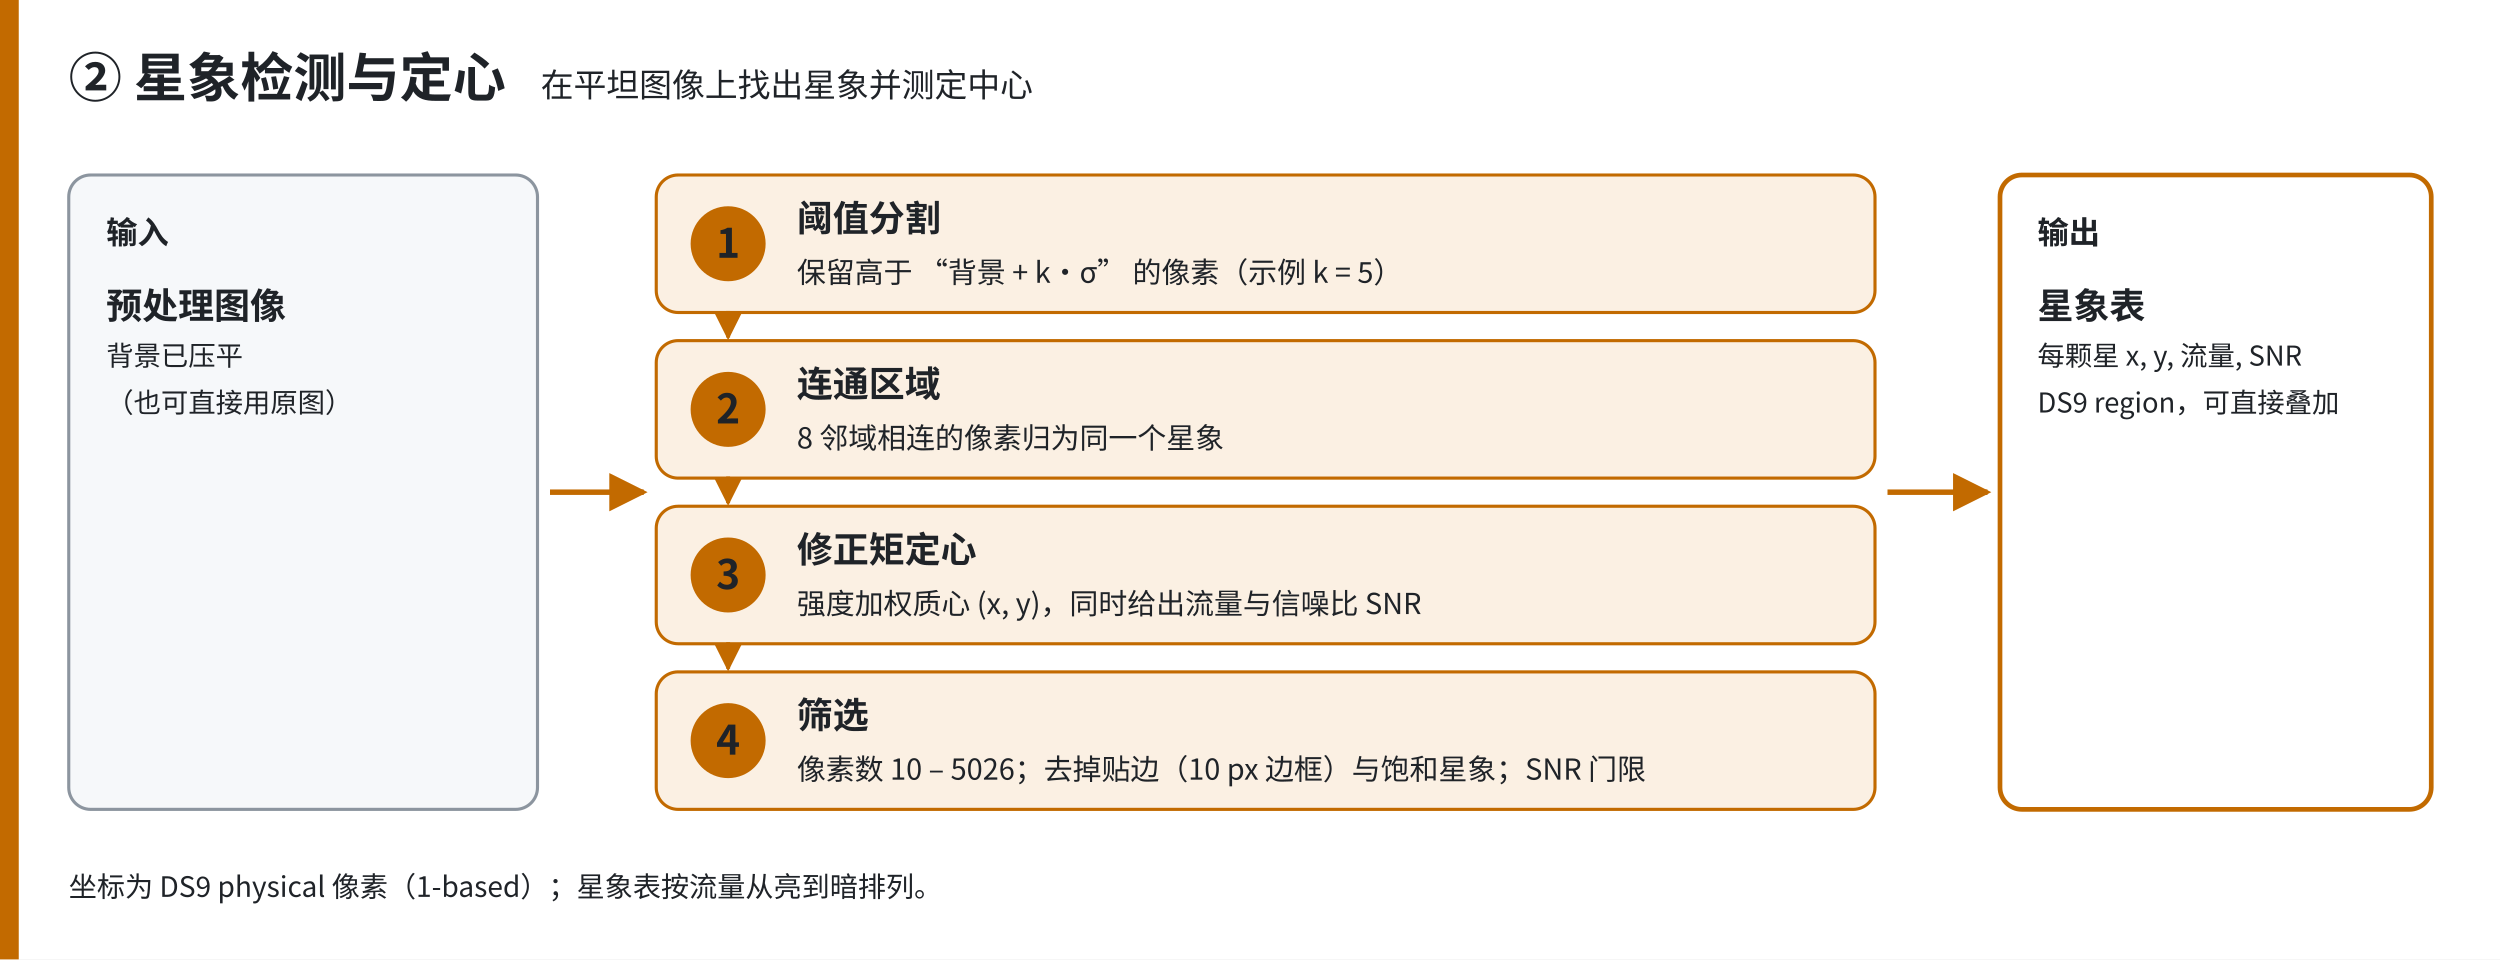
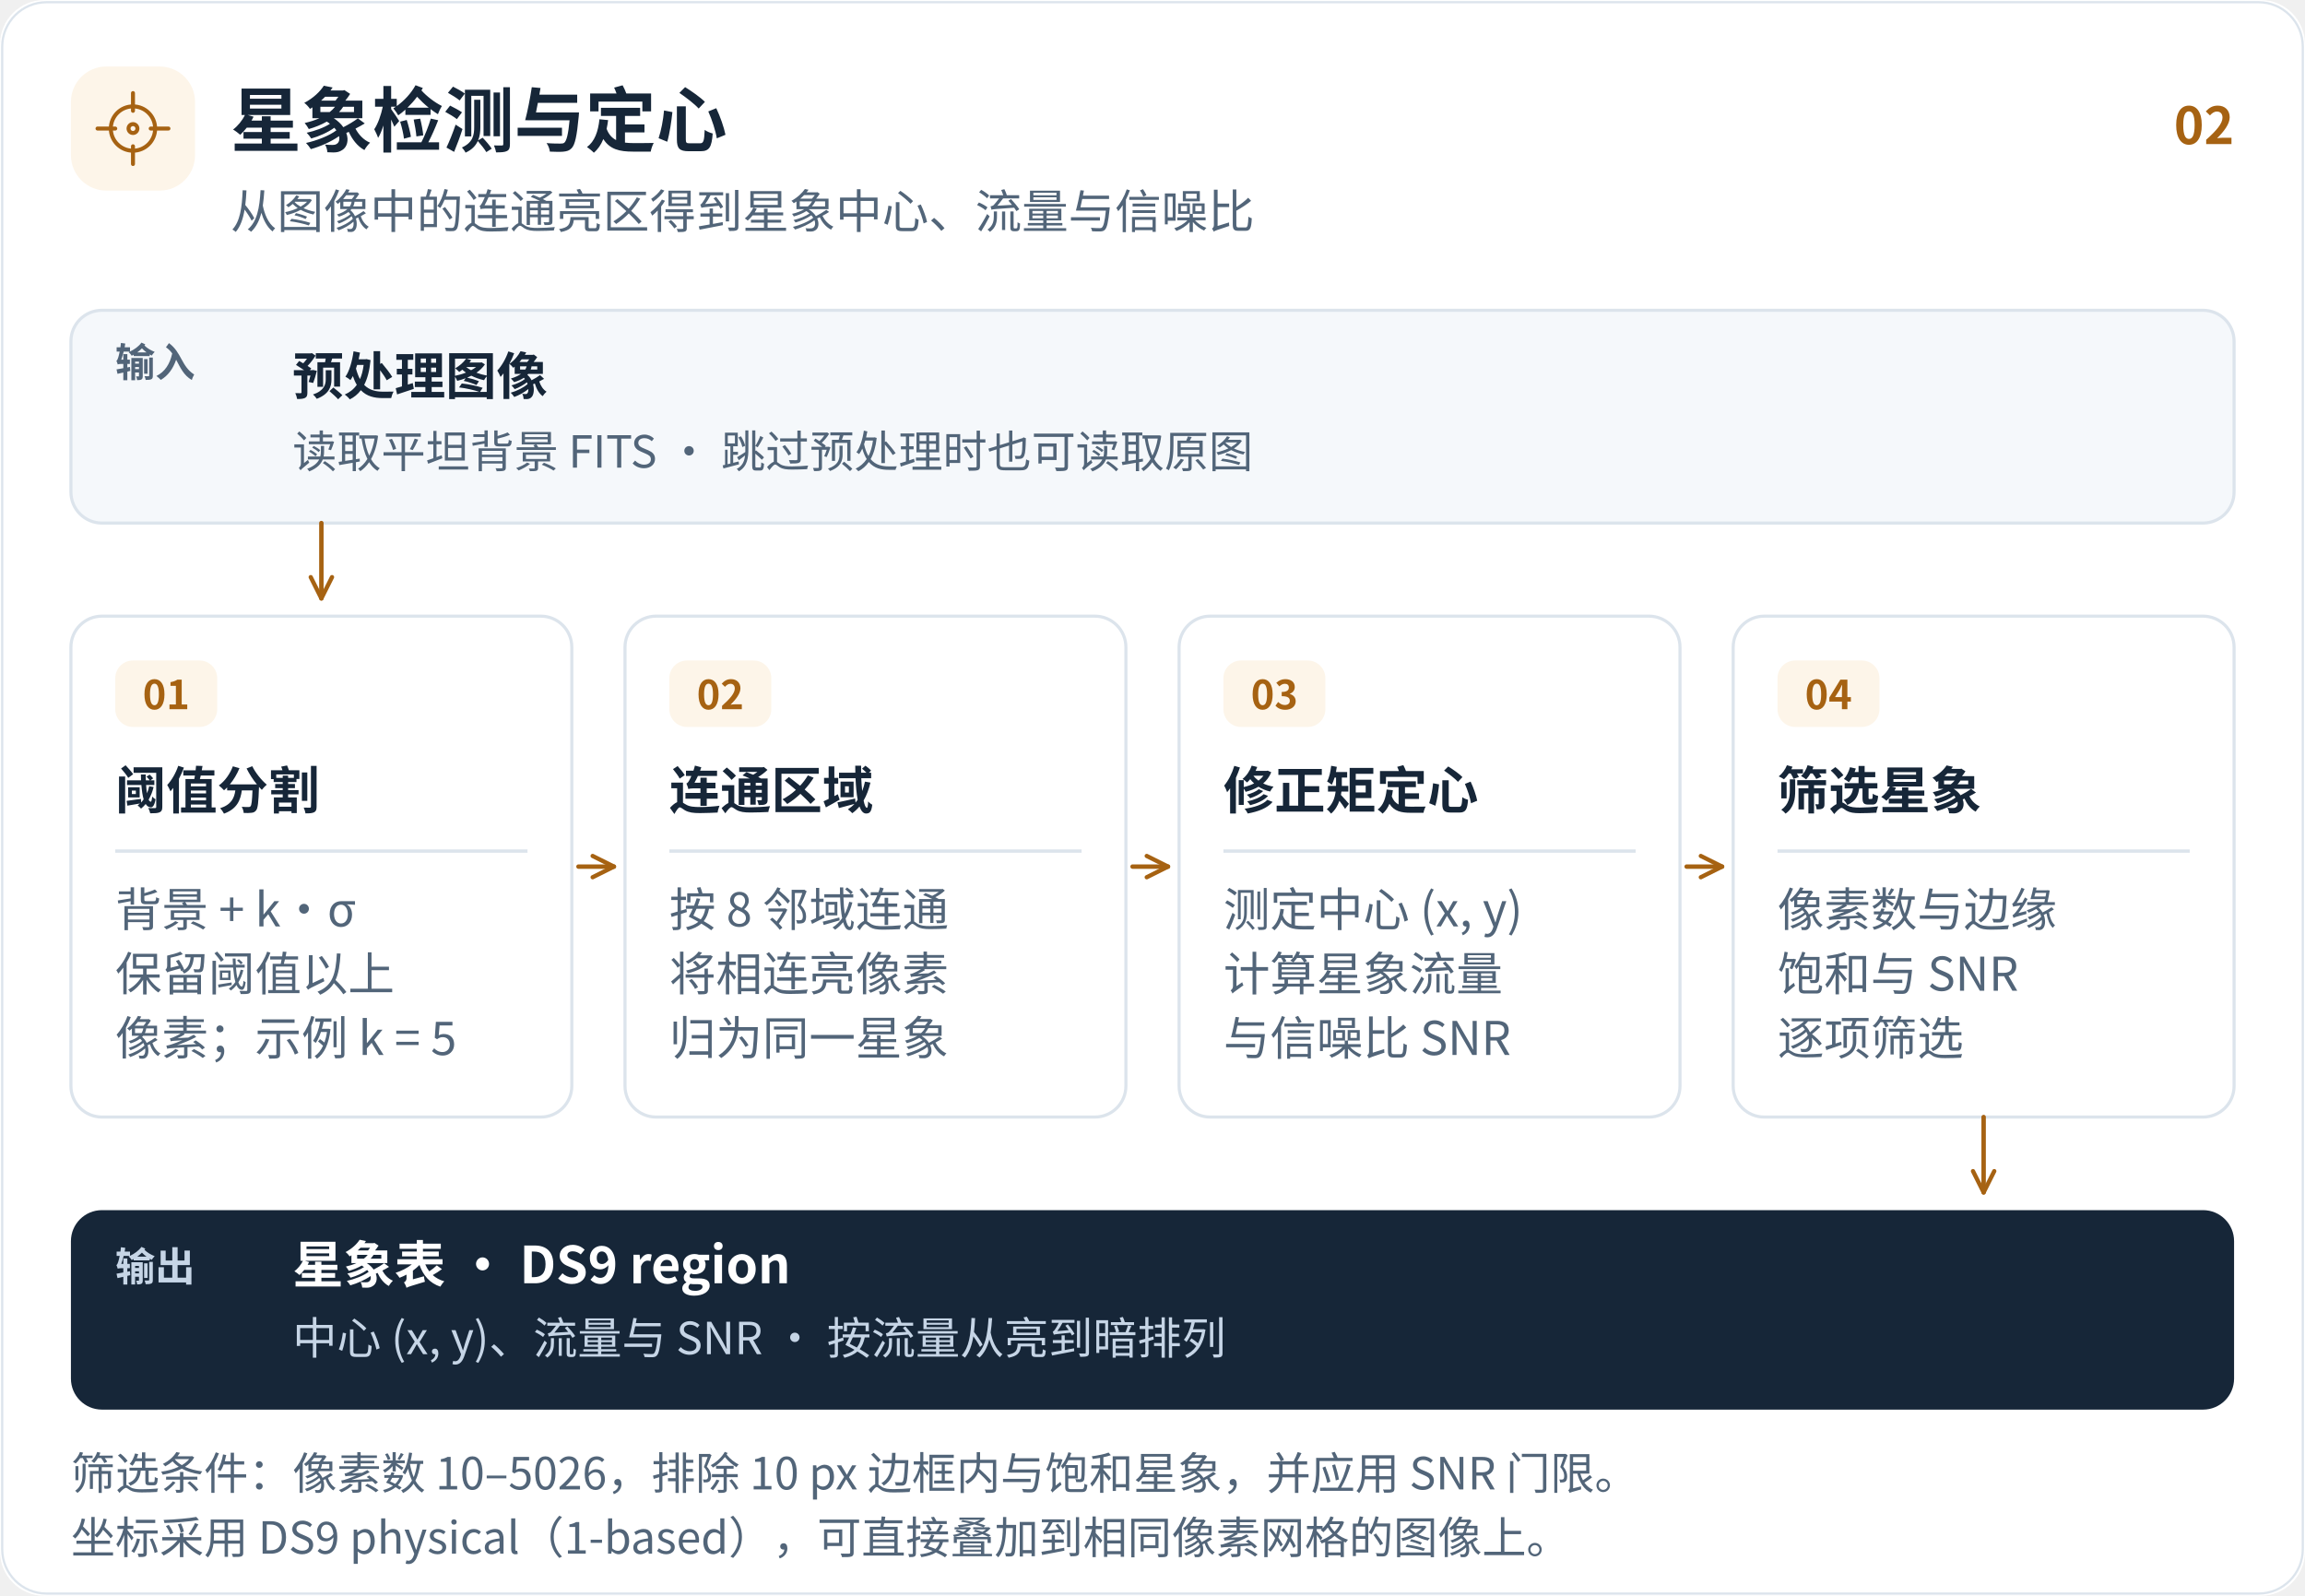
- <svg xmlns="http://www.w3.org/2000/svg" viewBox="0 0 1600 614" width="1600" height="614" role="img" aria-labelledby="t d">
+ <svg xmlns="http://www.w3.org/2000/svg" width="1040" height="720" viewBox="0 0 1040 720" role="img" aria-labelledby="title desc">
  <defs>
-     <marker id="ah-pre" viewBox="0 0 10 10" refX="9" refY="5" markerWidth="7" markerHeight="7" orient="auto-start-reverse">
-       <path d="M0,0 L10,5 L0,10 z" fill="#0e8f7e" />
+     <marker id="arrow-pre" viewBox="0 0 10 10" refX="9" refY="5" markerWidth="6" markerHeight="6" orient="auto">
+       <path d="M 1 1 L 9 5 L 1 9" fill="none" stroke="#0b7b72" stroke-width="1.6" stroke-linecap="round" stroke-linejoin="round" />
    </marker>
-     <marker id="ah-detect" viewBox="0 0 10 10" refX="9" refY="5" markerWidth="7" markerHeight="7" orient="auto-start-reverse">
-       <path d="M0,0 L10,5 L0,10 z" fill="#c26a00" />
+     <marker id="arrow-detect" viewBox="0 0 10 10" refX="9" refY="5" markerWidth="6" markerHeight="6" orient="auto">
+       <path d="M 1 1 L 9 5 L 1 9" fill="none" stroke="#a66212" stroke-width="1.6" stroke-linecap="round" stroke-linejoin="round" />
    </marker>
-     <marker id="ah-match" viewBox="0 0 10 10" refX="9" refY="5" markerWidth="7" markerHeight="7" orient="auto-start-reverse">
-       <path d="M0,0 L10,5 L0,10 z" fill="#2f6fd6" />
+     <marker id="arrow-match" viewBox="0 0 10 10" refX="9" refY="5" markerWidth="6" markerHeight="6" orient="auto">
+       <path d="M 1 1 L 9 5 L 1 9" fill="none" stroke="#3269b0" stroke-width="1.6" stroke-linecap="round" stroke-linejoin="round" />
    </marker>
-     <marker id="ah-comoc" viewBox="0 0 10 10" refX="9" refY="5" markerWidth="7" markerHeight="7" orient="auto-start-reverse">
-       <path d="M0,0 L10,5 L0,10 z" fill="#a63d8c" />
+     <marker id="arrow-comoc" viewBox="0 0 10 10" refX="9" refY="5" markerWidth="6" markerHeight="6" orient="auto">
+       <path d="M 1 1 L 9 5 L 1 9" fill="none" stroke="#7955a3" stroke-width="1.6" stroke-linecap="round" stroke-linejoin="round" />
    </marker>
-     <marker id="ah-grey" viewBox="0 0 10 10" refX="9" refY="5" markerWidth="7" markerHeight="7" orient="auto-start-reverse">
-       <path d="M0,0 L10,5 L0,10 z" fill="#8c959f" />
+     <marker id="arrow-main" viewBox="0 0 10 10" refX="9" refY="5" markerWidth="6" markerHeight="6" orient="auto">
+       <path d="M 1 1 L 9 5 L 1 9" fill="none" stroke="#526579" stroke-width="1.6" stroke-linecap="round" stroke-linejoin="round" />
    </marker>
  </defs>
-   <style>text{font-family:'PingFang SC','Hiragino Sans GB','Microsoft YaHei','Noto Sans CJK SC','Source Han Sans SC','Noto Sans SC',sans-serif;fill:#1f2328}</style>
-   <rect width="1600" height="614" fill="#ffffff" />
-   <rect x="0" y="0" width="12" height="614" rx="0" fill="#c26a00" stroke="none" stroke-width="1.5" />
-   <text x="44" y="62" font-size="34" font-weight="700" fill="#c26a00" text-anchor="start">② 星象检测与定心</text>
-   <text x="346.08" y="62" font-size="21" font-weight="400" fill="#57606a" text-anchor="start">在平坦图像上找出星象并测定中心</text>
-   <rect x="44" y="112" width="300" height="406" rx="14" fill="#f6f8fa" stroke="#8c959f" stroke-width="2" />
-   <text x="68" y="156" font-size="20" font-weight="700" fill="#57606a" text-anchor="start">输入</text>
-   <text x="68" y="204" font-size="23" font-weight="700" fill="#1f2328" text-anchor="start">预处理图像</text>
-   <text x="68" y="234" font-size="17.5" font-weight="400" fill="#57606a" text-anchor="start">背景已压平</text>
-   <text x="68" y="264" font-size="17.5" font-weight="400" fill="#57606a" text-anchor="start">（也可直接用原图）</text>
-   <rect x="420" y="112" width="780" height="88" rx="14" fill="#fbf0e3" stroke="#c26a00" stroke-width="2" />
-   <circle cx="466" cy="156.0" r="24" fill="#c26a00" />
-   <text x="466" y="165.0" font-size="26" font-weight="700" fill="#ffffff" text-anchor="middle">1</text>
-   <text x="510" y="148" font-size="23" font-weight="700" fill="#1f2328" text-anchor="start">阈值分割</text>
-   <text x="510" y="181" font-size="18.5" font-weight="400" fill="#1f2328" text-anchor="start">保留高于 “背景 + k·σ” 的像素（示例 k = 5）</text>
-   <rect x="420" y="218" width="780" height="88" rx="14" fill="#fbf0e3" stroke="#c26a00" stroke-width="2" />
-   <circle cx="466" cy="262.0" r="24" fill="#c26a00" />
-   <text x="466" y="271.0" font-size="26" font-weight="700" fill="#ffffff" text-anchor="middle">2</text>
-   <text x="510" y="254" font-size="23" font-weight="700" fill="#1f2328" text-anchor="start">连通区域</text>
-   <text x="510" y="287" font-size="18.5" font-weight="400" fill="#1f2328" text-anchor="start">8 邻域相连的像素归为同一个星象</text>
-   <line x1="466" y1="199" x2="466" y2="216" stroke="#c26a00" stroke-width="2.5" marker-end="url(#ah-detect)" />
-   <rect x="420" y="324" width="780" height="88" rx="14" fill="#fbf0e3" stroke="#c26a00" stroke-width="2" />
-   <circle cx="466" cy="368.0" r="24" fill="#c26a00" />
-   <text x="466" y="377.0" font-size="26" font-weight="700" fill="#ffffff" text-anchor="middle">3</text>
-   <text x="510" y="360" font-size="23" font-weight="700" fill="#1f2328" text-anchor="start">修正矩定心</text>
-   <text x="510" y="393" font-size="18.5" font-weight="400" fill="#1f2328" text-anchor="start">强度加权质心 (x, y)，同时给出流量与信噪比 SNR</text>
-   <line x1="466" y1="305" x2="466" y2="322" stroke="#c26a00" stroke-width="2.5" marker-end="url(#ah-detect)" />
-   <rect x="420" y="430" width="780" height="88" rx="14" fill="#fbf0e3" stroke="#c26a00" stroke-width="2" />
-   <circle cx="466" cy="474.0" r="24" fill="#c26a00" />
-   <text x="466" y="483.0" font-size="26" font-weight="700" fill="#ffffff" text-anchor="middle">4</text>
-   <text x="510" y="466" font-size="23" font-weight="700" fill="#1f2328" text-anchor="start">筛选</text>
-   <text x="510" y="499" font-size="18.5" font-weight="400" fill="#1f2328" text-anchor="start">像素数 10 – 5026；去掉贴边（10 px 边框）与饱和星象；SNR 门限</text>
-   <line x1="466" y1="411" x2="466" y2="428" stroke="#c26a00" stroke-width="2.5" marker-end="url(#ah-detect)" />
-   <line x1="352" y1="315.0" x2="412" y2="315.0" stroke="#c26a00" stroke-width="3.5" marker-end="url(#ah-detect)" />
-   <rect x="1280" y="112" width="276" height="406" rx="14" fill="#ffffff" stroke="#c26a00" stroke-width="3" />
-   <text x="1304" y="156" font-size="20" font-weight="700" fill="#c26a00" text-anchor="start">输出</text>
-   <text x="1304" y="204" font-size="23" font-weight="700" fill="#1f2328" text-anchor="start">星象表</text>
-   <text x="1304" y="234" font-size="17.5" font-weight="400" fill="#57606a" text-anchor="start">每颗星 x, y, 流量, SNR</text>
-   <text x="1304" y="264" font-size="17.5" font-weight="400" fill="#57606a" text-anchor="start">DS9 region，可直接叠加</text>
-   <line x1="1208" y1="315.0" x2="1272" y2="315.0" stroke="#c26a00" stroke-width="3.5" marker-end="url(#ah-detect)" />
-   <text x="44" y="574" font-size="18" font-weight="400" fill="#57606a" text-anchor="start">坐标为 DS9 physical 像素（1-based）；星象表按流量从亮到暗排列。</text>
+   <g font-family="'PingFang SC','Microsoft YaHei','Noto Sans CJK SC','Hiragino Sans GB','Source Han Sans SC',sans-serif">
+     <rect width="1040" height="720" rx="20" fill="#ffffff" />
+     <rect x="1" y="1" width="1038" height="718" rx="20" fill="none" stroke="#dce4ec" />
+     <rect x="32" y="30" width="56" height="56" rx="16" fill="#fdf5e9" stroke="none" stroke-width="1.4" />
+     <g transform="translate(44 42)" fill="none" stroke="#a66212" stroke-width="1.8" stroke-linecap="round" stroke-linejoin="round">
+       <circle cx="16" cy="16" r="10" />
+       <path d="M 16 0 V 8 M 16 24 V 32 M 0 16 H 8 M 24 16 H 32" />
+       <circle cx="16" cy="16" r="2" />
+     </g>
+     <text x="104" y="66" font-size="32" font-weight="700" fill="#162638" text-anchor="start">星象检测与定心</text>
+     <text x="104" y="103" font-size="21" font-weight="400" fill="#526579" text-anchor="start">从图像中的连通亮区得到星象中心、流量与信噪比</text>
+     <text x="1008" y="65" font-size="23" font-weight="600" fill="#a66212" text-anchor="end">02</text>
+     <rect x="32" y="140" width="976" height="96" rx="14" fill="#f5f8fb" stroke="#dce4ec" stroke-width="1.4" />
+     <text x="52" y="170" font-size="18" font-weight="600" fill="#526579" text-anchor="start">输入</text>
+     <text x="132.0" y="178" font-size="23" font-weight="600" fill="#162638" text-anchor="start">预处理图像</text>
+     <text x="132.0" y="211" font-size="20" font-weight="400" fill="#526579" text-anchor="start">读取平坦背景 FITS · 跳过预处理时也可读取原图</text>
+     <path d="M 145 236 L 145 270" fill="none" stroke="#a66212" stroke-width="2" stroke-linejoin="round" stroke-linecap="round" marker-end="url(#arrow-detect)" />
+     <rect x="32" y="278" width="226" height="226" rx="14" fill="#ffffff" stroke="#dce4ec" stroke-width="1.4" />
+     <rect x="52" y="298" width="46" height="30" rx="8" fill="#fdf5e9" stroke="none" stroke-width="1.4" />
+     <text x="75" y="320" font-size="18" font-weight="600" fill="#a66212" text-anchor="middle">01</text>
+     <text x="52" y="365" font-size="23" font-weight="700" fill="#162638" text-anchor="start">阈值分割</text>
+     <path d="M 52 384 L 238 384" fill="none" stroke="#dce4ec" stroke-width="1.5" />
+     <text x="52" y="418" font-size="21" font-weight="400" fill="#526579" text-anchor="start">背景 + k·σ</text>
+     <text x="52" y="447" font-size="21" font-weight="400" fill="#526579" text-anchor="start">保留阈值以上</text>
+     <text x="52" y="476" font-size="21" font-weight="400" fill="#526579" text-anchor="start">像素；示例 k = 5</text>
+     <path d="M 261 391 L 277 391" fill="none" stroke="#a66212" stroke-width="2" stroke-linejoin="round" stroke-linecap="round" marker-end="url(#arrow-detect)" />
+     <rect x="282" y="278" width="226" height="226" rx="14" fill="#ffffff" stroke="#dce4ec" stroke-width="1.4" />
+     <rect x="302" y="298" width="46" height="30" rx="8" fill="#fdf5e9" stroke="none" stroke-width="1.4" />
+     <text x="325" y="320" font-size="18" font-weight="600" fill="#a66212" text-anchor="middle">02</text>
+     <text x="302" y="365" font-size="23" font-weight="700" fill="#162638" text-anchor="start">连通区域</text>
+     <path d="M 302 384 L 488 384" fill="none" stroke="#dce4ec" stroke-width="1.5" />
+     <text x="302" y="418" font-size="21" font-weight="400" fill="#526579" text-anchor="start">按 8 邻域连通</text>
+     <text x="302" y="447" font-size="21" font-weight="400" fill="#526579" text-anchor="start">将相连亮像素</text>
+     <text x="302" y="476" font-size="21" font-weight="400" fill="#526579" text-anchor="start">归为同一星象</text>
+     <path d="M 511 391 L 527 391" fill="none" stroke="#a66212" stroke-width="2" stroke-linejoin="round" stroke-linecap="round" marker-end="url(#arrow-detect)" />
+     <rect x="532" y="278" width="226" height="226" rx="14" fill="#ffffff" stroke="#dce4ec" stroke-width="1.4" />
+     <rect x="552" y="298" width="46" height="30" rx="8" fill="#fdf5e9" stroke="none" stroke-width="1.4" />
+     <text x="575" y="320" font-size="18" font-weight="600" fill="#a66212" text-anchor="middle">03</text>
+     <text x="552" y="365" font-size="23" font-weight="700" fill="#162638" text-anchor="start">修正矩定心</text>
+     <path d="M 552 384 L 738 384" fill="none" stroke="#dce4ec" stroke-width="1.5" />
+     <text x="552" y="418" font-size="21" font-weight="400" fill="#526579" text-anchor="start">测定中心 (x, y)</text>
+     <text x="552" y="447" font-size="21" font-weight="400" fill="#526579" text-anchor="start">计算星象流量</text>
+     <text x="552" y="476" font-size="21" font-weight="400" fill="#526579" text-anchor="start">与信噪比 SNR</text>
+     <path d="M 761 391 L 777 391" fill="none" stroke="#a66212" stroke-width="2" stroke-linejoin="round" stroke-linecap="round" marker-end="url(#arrow-detect)" />
+     <rect x="782" y="278" width="226" height="226" rx="14" fill="#ffffff" stroke="#dce4ec" stroke-width="1.4" />
+     <rect x="802" y="298" width="46" height="30" rx="8" fill="#fdf5e9" stroke="none" stroke-width="1.4" />
+     <text x="825" y="320" font-size="18" font-weight="600" fill="#a66212" text-anchor="middle">04</text>
+     <text x="802" y="365" font-size="23" font-weight="700" fill="#162638" text-anchor="start">筛选星象</text>
+     <path d="M 802 384 L 988 384" fill="none" stroke="#dce4ec" stroke-width="1.5" />
+     <text x="802" y="418" font-size="21" font-weight="400" fill="#526579" text-anchor="start">像素数与边缘</text>
+     <text x="802" y="447" font-size="21" font-weight="400" fill="#526579" text-anchor="start">饱和与 SNR</text>
+     <text x="802" y="476" font-size="21" font-weight="400" fill="#526579" text-anchor="start">逐项筛选</text>
+     <path d="M 895 504 L 895 538" fill="none" stroke="#a66212" stroke-width="2" stroke-linejoin="round" stroke-linecap="round" marker-end="url(#arrow-detect)" />
+     <rect x="32" y="546" width="976" height="90" rx="14" fill="#162638" stroke="none" stroke-width="1.4" />
+     <text x="52" y="578" font-size="18" font-weight="600" fill="#c6d5e6" text-anchor="start">输出</text>
+     <text x="132.0" y="579" font-size="23" font-weight="600" fill="#ffffff" text-anchor="start">星象表 · DS9 region</text>
+     <text x="132.0" y="611" font-size="20" font-weight="400" fill="#c6d5e6" text-anchor="start">中心 (x, y)、流量与 SNR · 按流量从亮到暗排列</text>
+     <text x="32" y="672" font-size="20" font-weight="400" fill="#526579" text-anchor="start">筛选条件：像素数 10–5026，排除 10 px 边框内与饱和星象，并应用 SNR 门限。</text>
+     <text x="32" y="701" font-size="20" font-weight="400" fill="#526579" text-anchor="start">坐标采用 DS9 physical（1-based），可直接叠加到相同像素网格的图像上。</text>
+   </g>
</svg>
